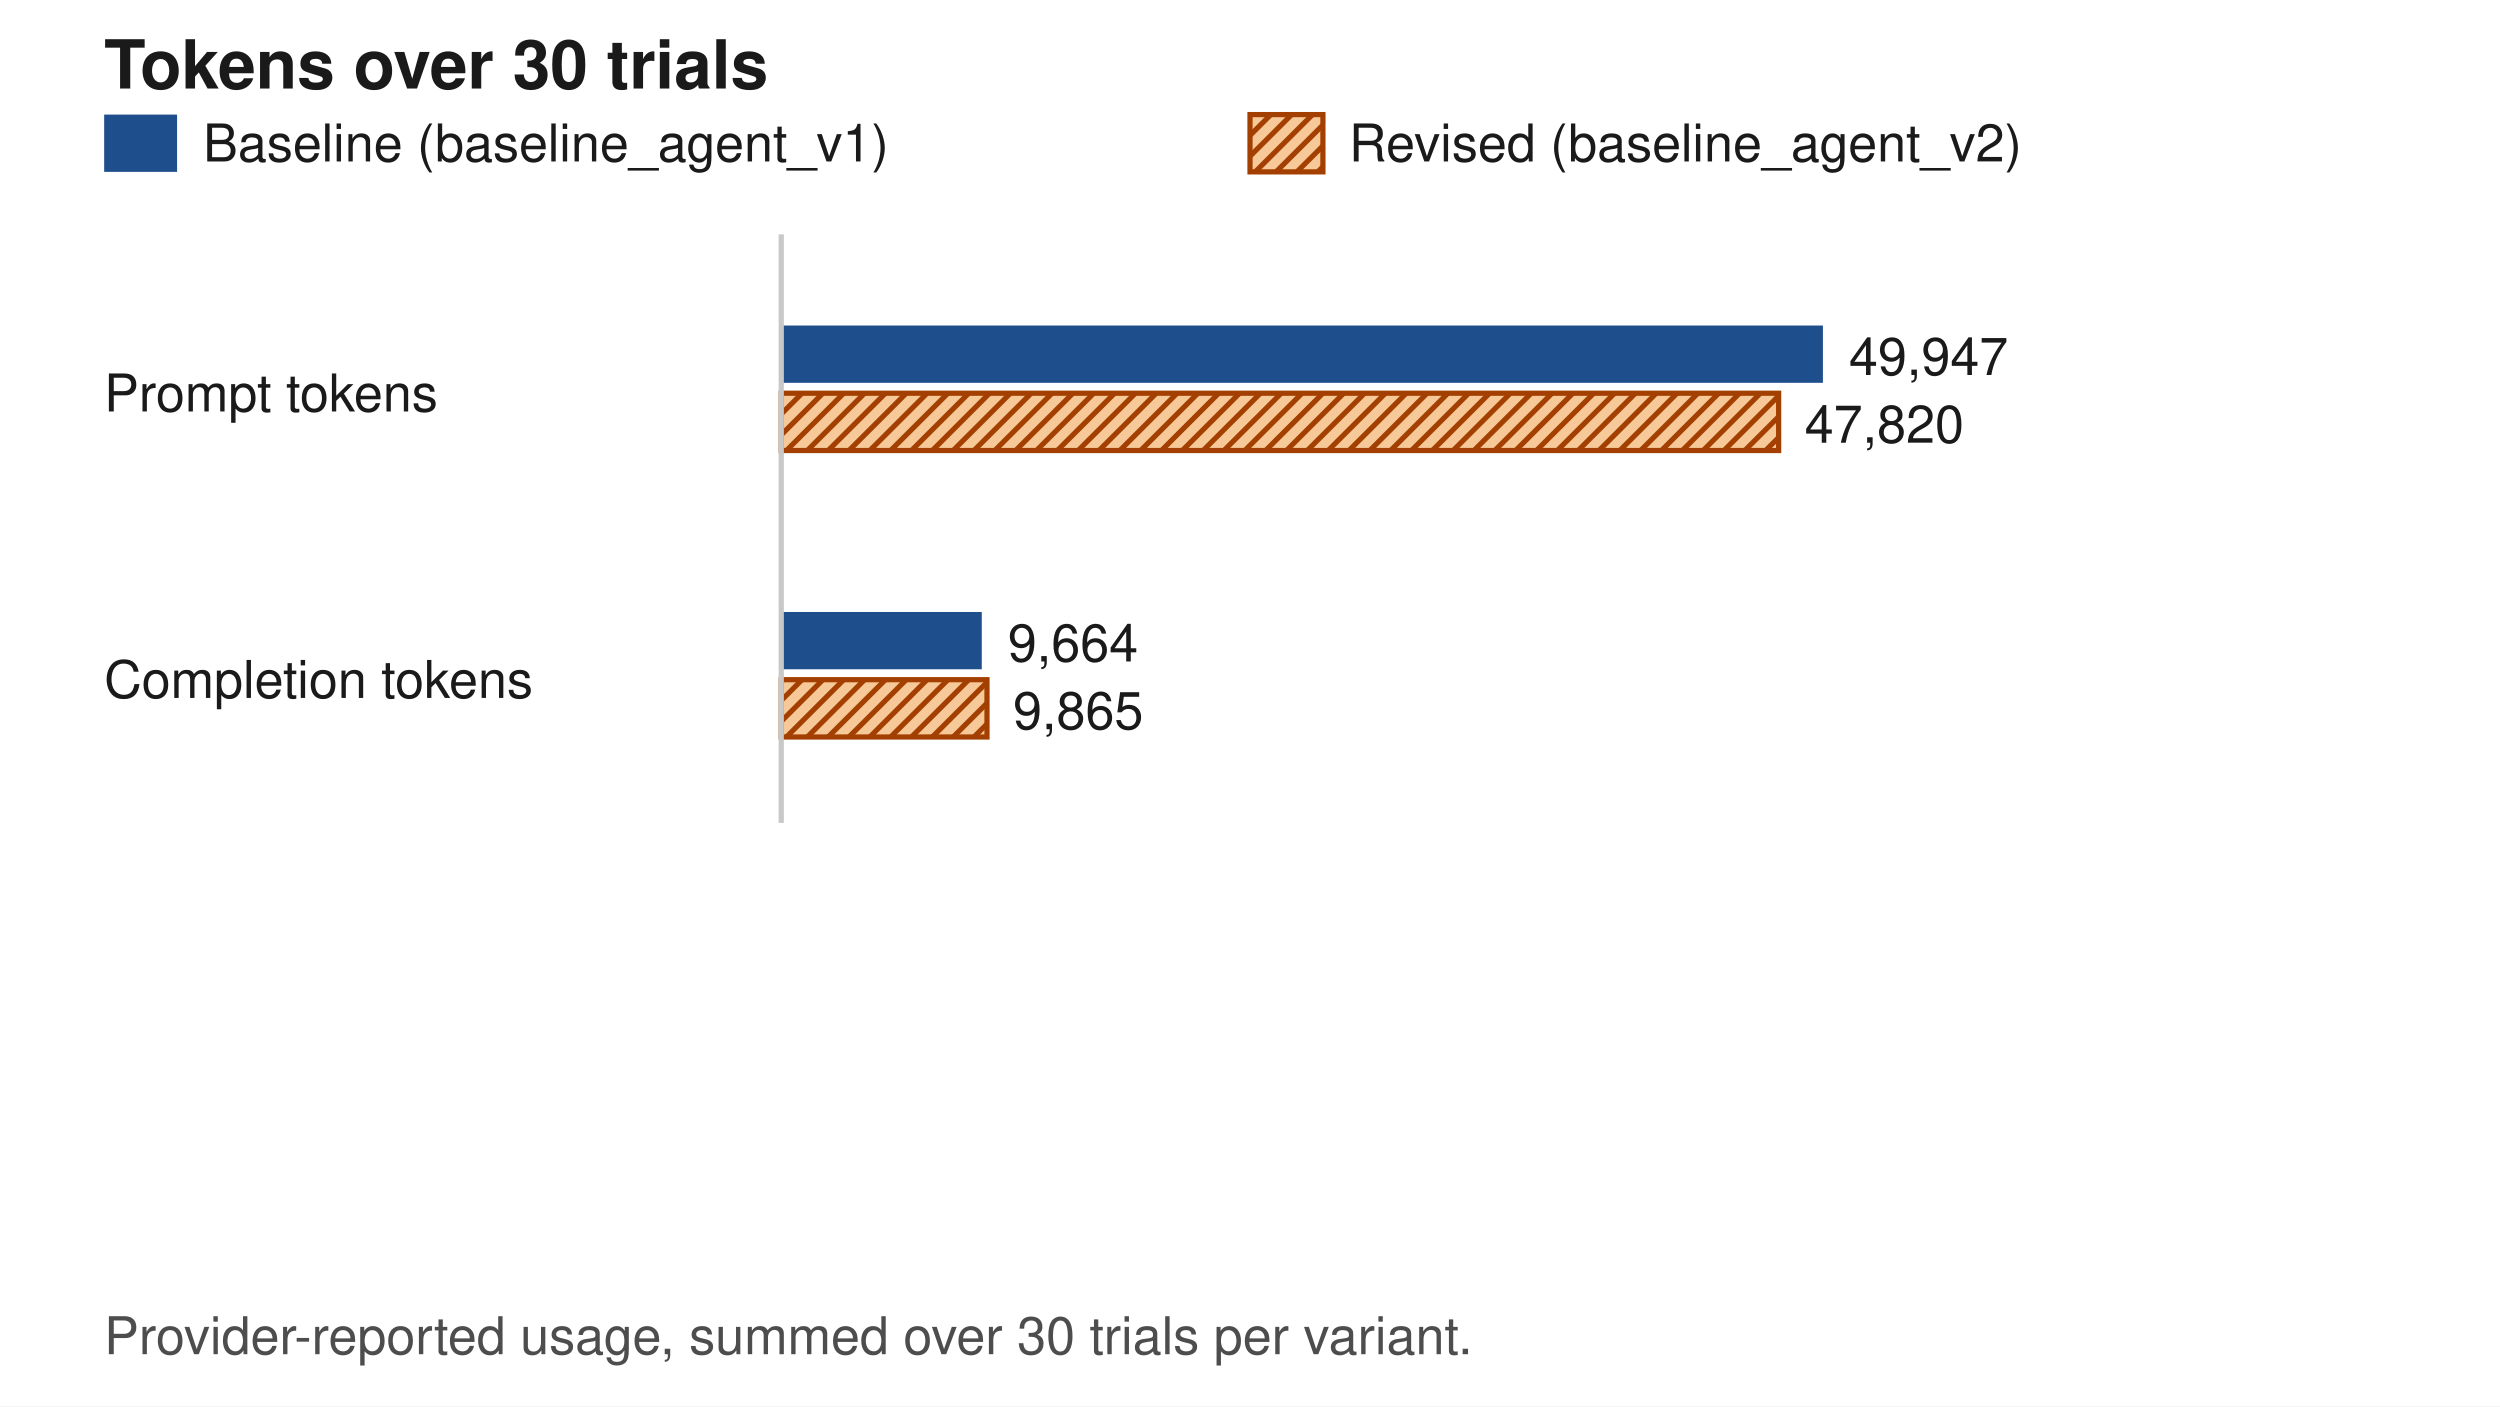
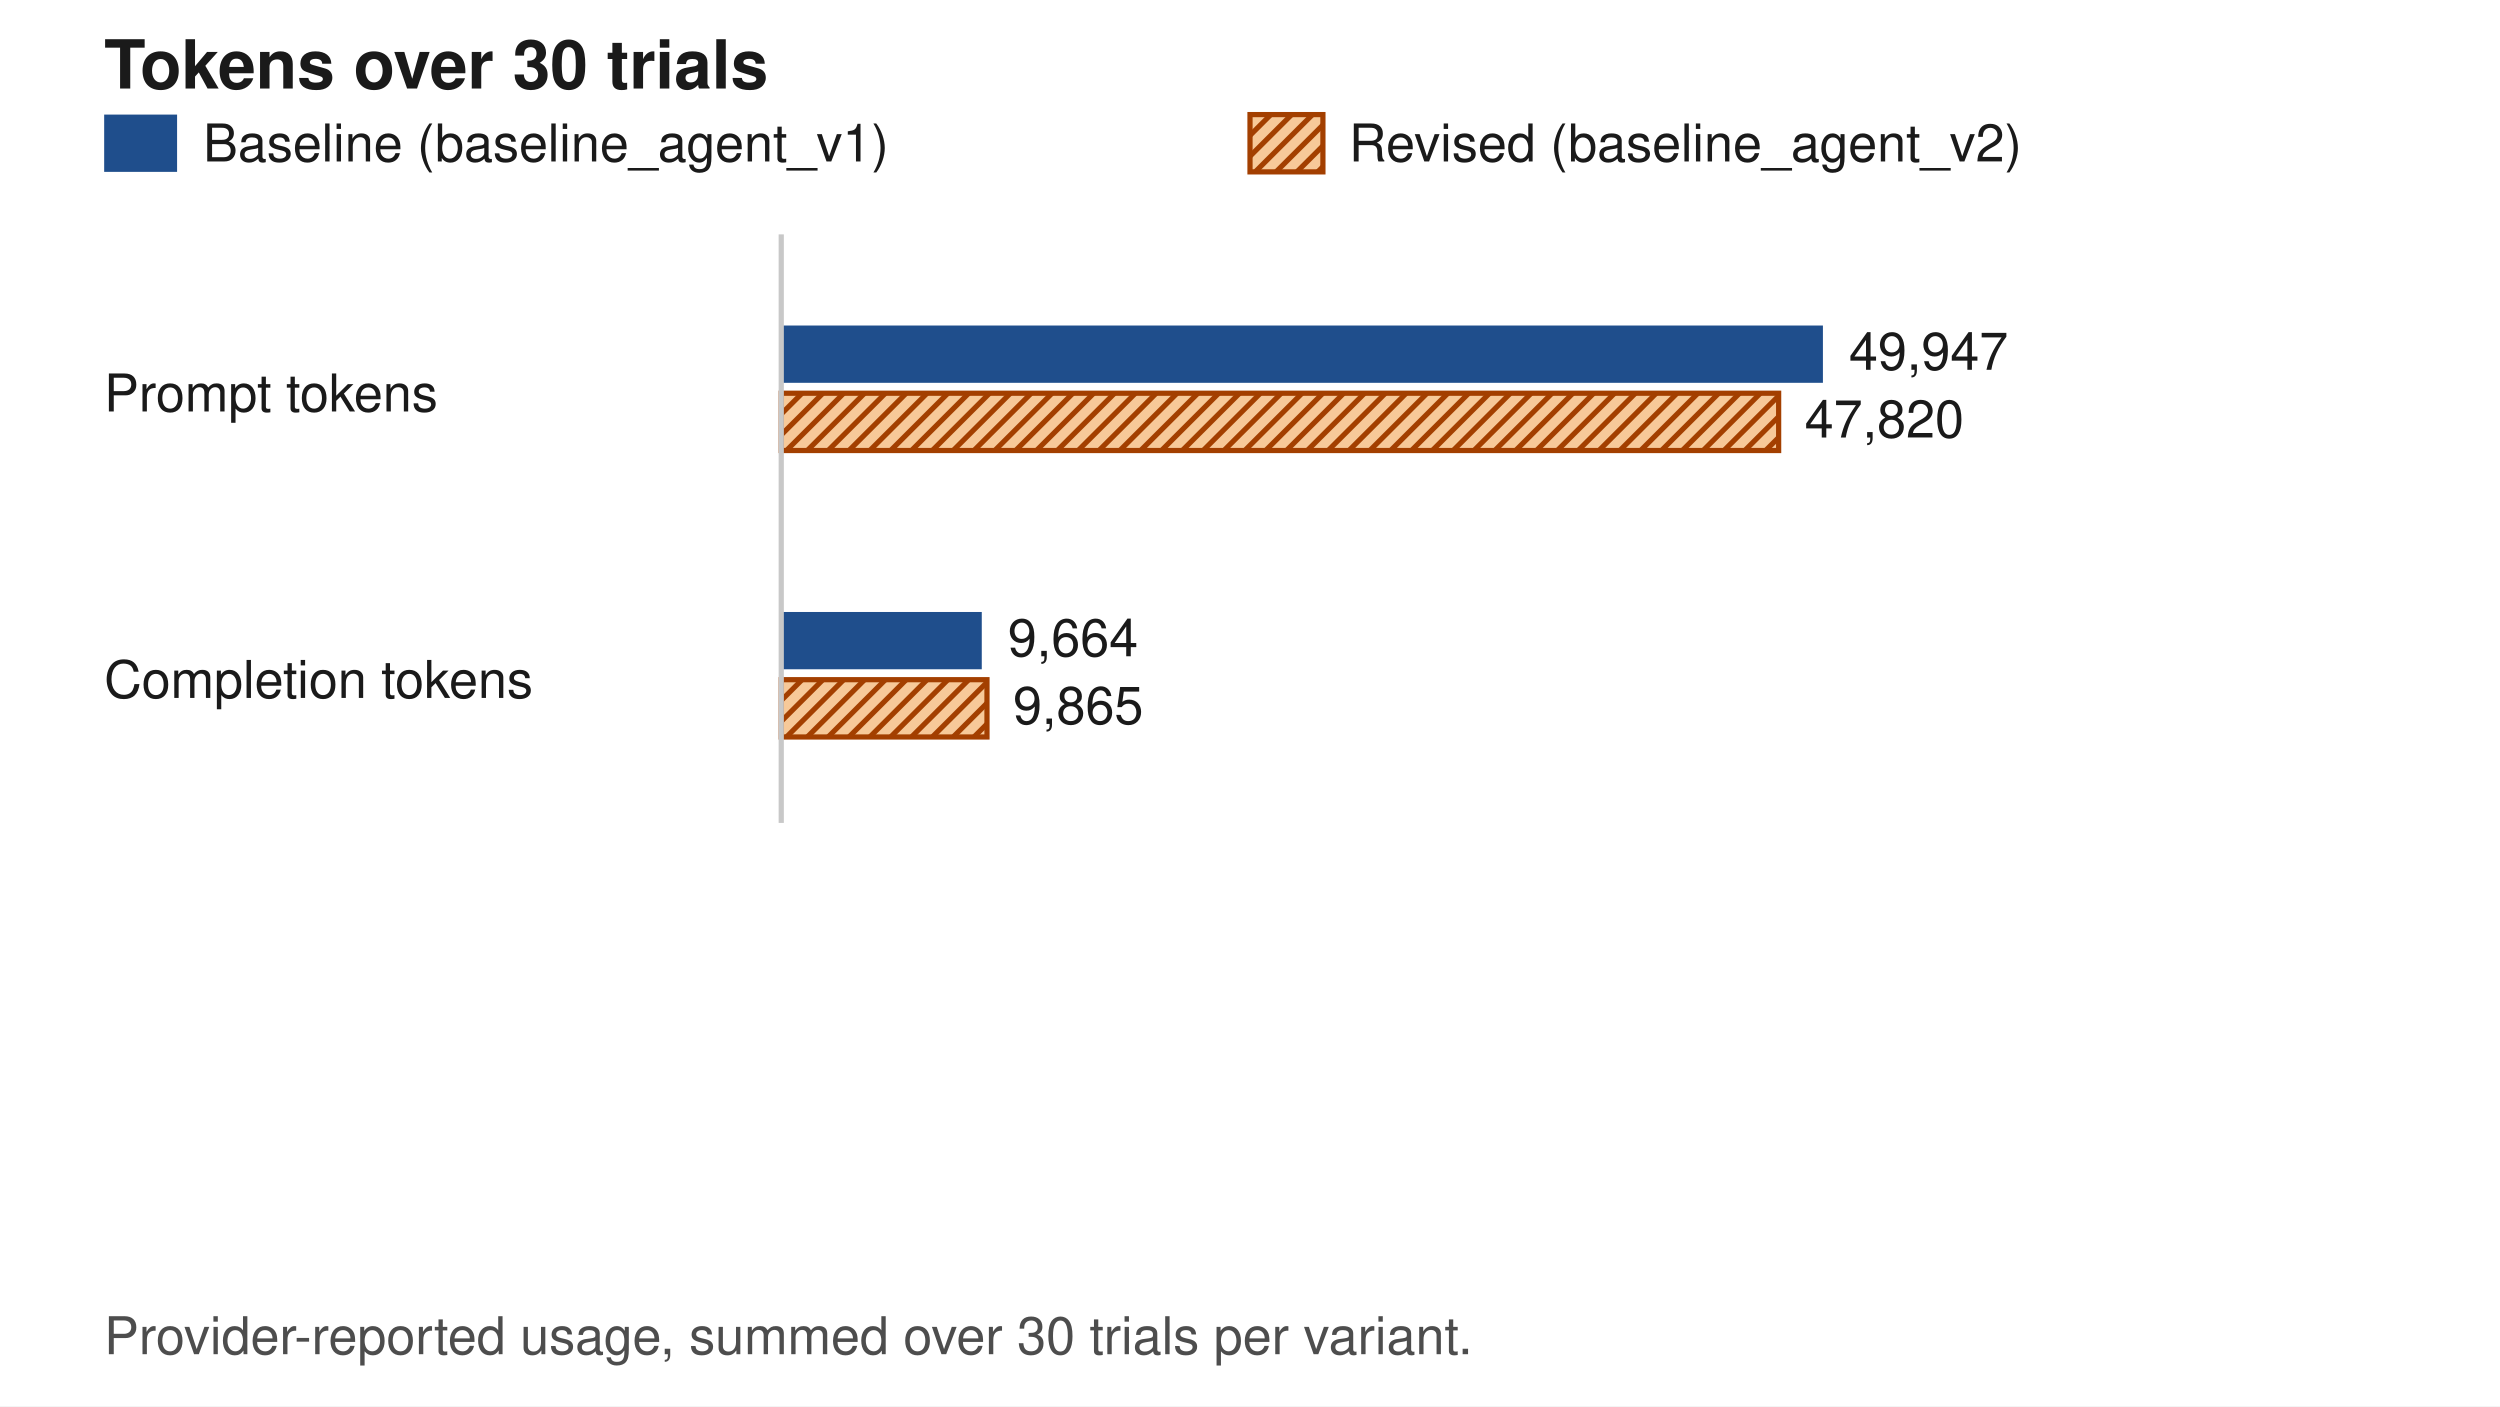
<svg xmlns="http://www.w3.org/2000/svg" viewBox="0 0 960 540" width="960" height="540" role="img" aria-labelledby="efficiency-tokens-title efficiency-tokens-desc">
  <style>text{font-family:system-ui,-apple-system,"Segoe UI",Helvetica,Arial,sans-serif}</style>
  <rect x="0" y="0" width="960" height="540" fill="#ffffff" />
  <text x="40" y="34" font-size="26" font-weight="bold" fill="#1a1a1a">Tokens over 30 trials</text>
  <rect x="40" y="44" width="28" height="22" fill="#1f4e8c" stroke="none" stroke-width="2" />
  <text x="78" y="62" font-size="20" fill="#1a1a1a">Baseline (baseline_agent_v1)</text>
  <rect x="480" y="44" width="28" height="22" fill="#f7c999" stroke="#a33f00" stroke-width="2" />
  <path d="M480 52L488 44M480 60L496 44M482 66L504 44M490 66L508 48M498 66L508 56M506 66L508 64" fill="none" stroke="#a33f00" stroke-width="2" />
  <text x="518" y="62" font-size="20" fill="#1a1a1a">Revised (baseline_agent_v2)</text>
  <text x="40" y="158" font-size="20" fill="#1a1a1a">Prompt tokens</text>
  <rect x="300" y="125" width="400" height="22" fill="#1f4e8c" stroke="none" stroke-width="2" />
-   <text x="710" y="144" font-size="20" fill="#1a1a1a">49,947</text>
+   <text x="710" y="142" font-size="20" fill="#1a1a1a">49,947</text>
  <rect x="300" y="151" width="383" height="22" fill="#f7c999" stroke="#a33f00" stroke-width="2" />
  <path d="M300 159L308 151M300 167L316 151M302 173L324 151M310 173L332 151M318 173L340 151M326 173L348 151M334 173L356 151M342 173L364 151M350 173L372 151M358 173L380 151M366 173L388 151M374 173L396 151M382 173L404 151M390 173L412 151M398 173L420 151M406 173L428 151M414 173L436 151M422 173L444 151M430 173L452 151M438 173L460 151M446 173L468 151M454 173L476 151M462 173L484 151M470 173L492 151M478 173L500 151M486 173L508 151M494 173L516 151M502 173L524 151M510 173L532 151M518 173L540 151M526 173L548 151M534 173L556 151M542 173L564 151M550 173L572 151M558 173L580 151M566 173L588 151M574 173L596 151M582 173L604 151M590 173L612 151M598 173L620 151M606 173L628 151M614 173L636 151M622 173L644 151M630 173L652 151M638 173L660 151M646 173L668 151M654 173L676 151M662 173L683 152M670 173L683 160M678 173L683 168" fill="none" stroke="#a33f00" stroke-width="2" />
-   <text x="693" y="170" font-size="20" fill="#1a1a1a">47,820</text>
+   <text x="693" y="168" font-size="20" fill="#1a1a1a">47,820</text>
  <text x="40" y="268" font-size="20" fill="#1a1a1a">Completion tokens</text>
  <rect x="300" y="235" width="77" height="22" fill="#1f4e8c" stroke="none" stroke-width="2" />
-   <text x="387" y="254" font-size="20" fill="#1a1a1a">9,664</text>
+   <text x="387" y="252" font-size="20" fill="#1a1a1a">9,664</text>
  <rect x="300" y="261" width="79" height="22" fill="#f7c999" stroke="#a33f00" stroke-width="2" />
  <path d="M300 269L308 261M300 277L316 261M302 283L324 261M310 283L332 261M318 283L340 261M326 283L348 261M334 283L356 261M342 283L364 261M350 283L372 261M358 283L379 262M366 283L379 270M374 283L379 278" fill="none" stroke="#a33f00" stroke-width="2" />
-   <text x="389" y="280" font-size="20" fill="#1a1a1a">9,865</text>
+   <text x="389" y="278" font-size="20" fill="#1a1a1a">9,865</text>
  <path d="M300 90V316" stroke="#c8c8c8" stroke-width="2" fill="none" />
  <text x="40" y="520" font-size="20" fill="#4d4d4d">Provider-reported usage, summed over 30 trials per variant.</text>
</svg>
